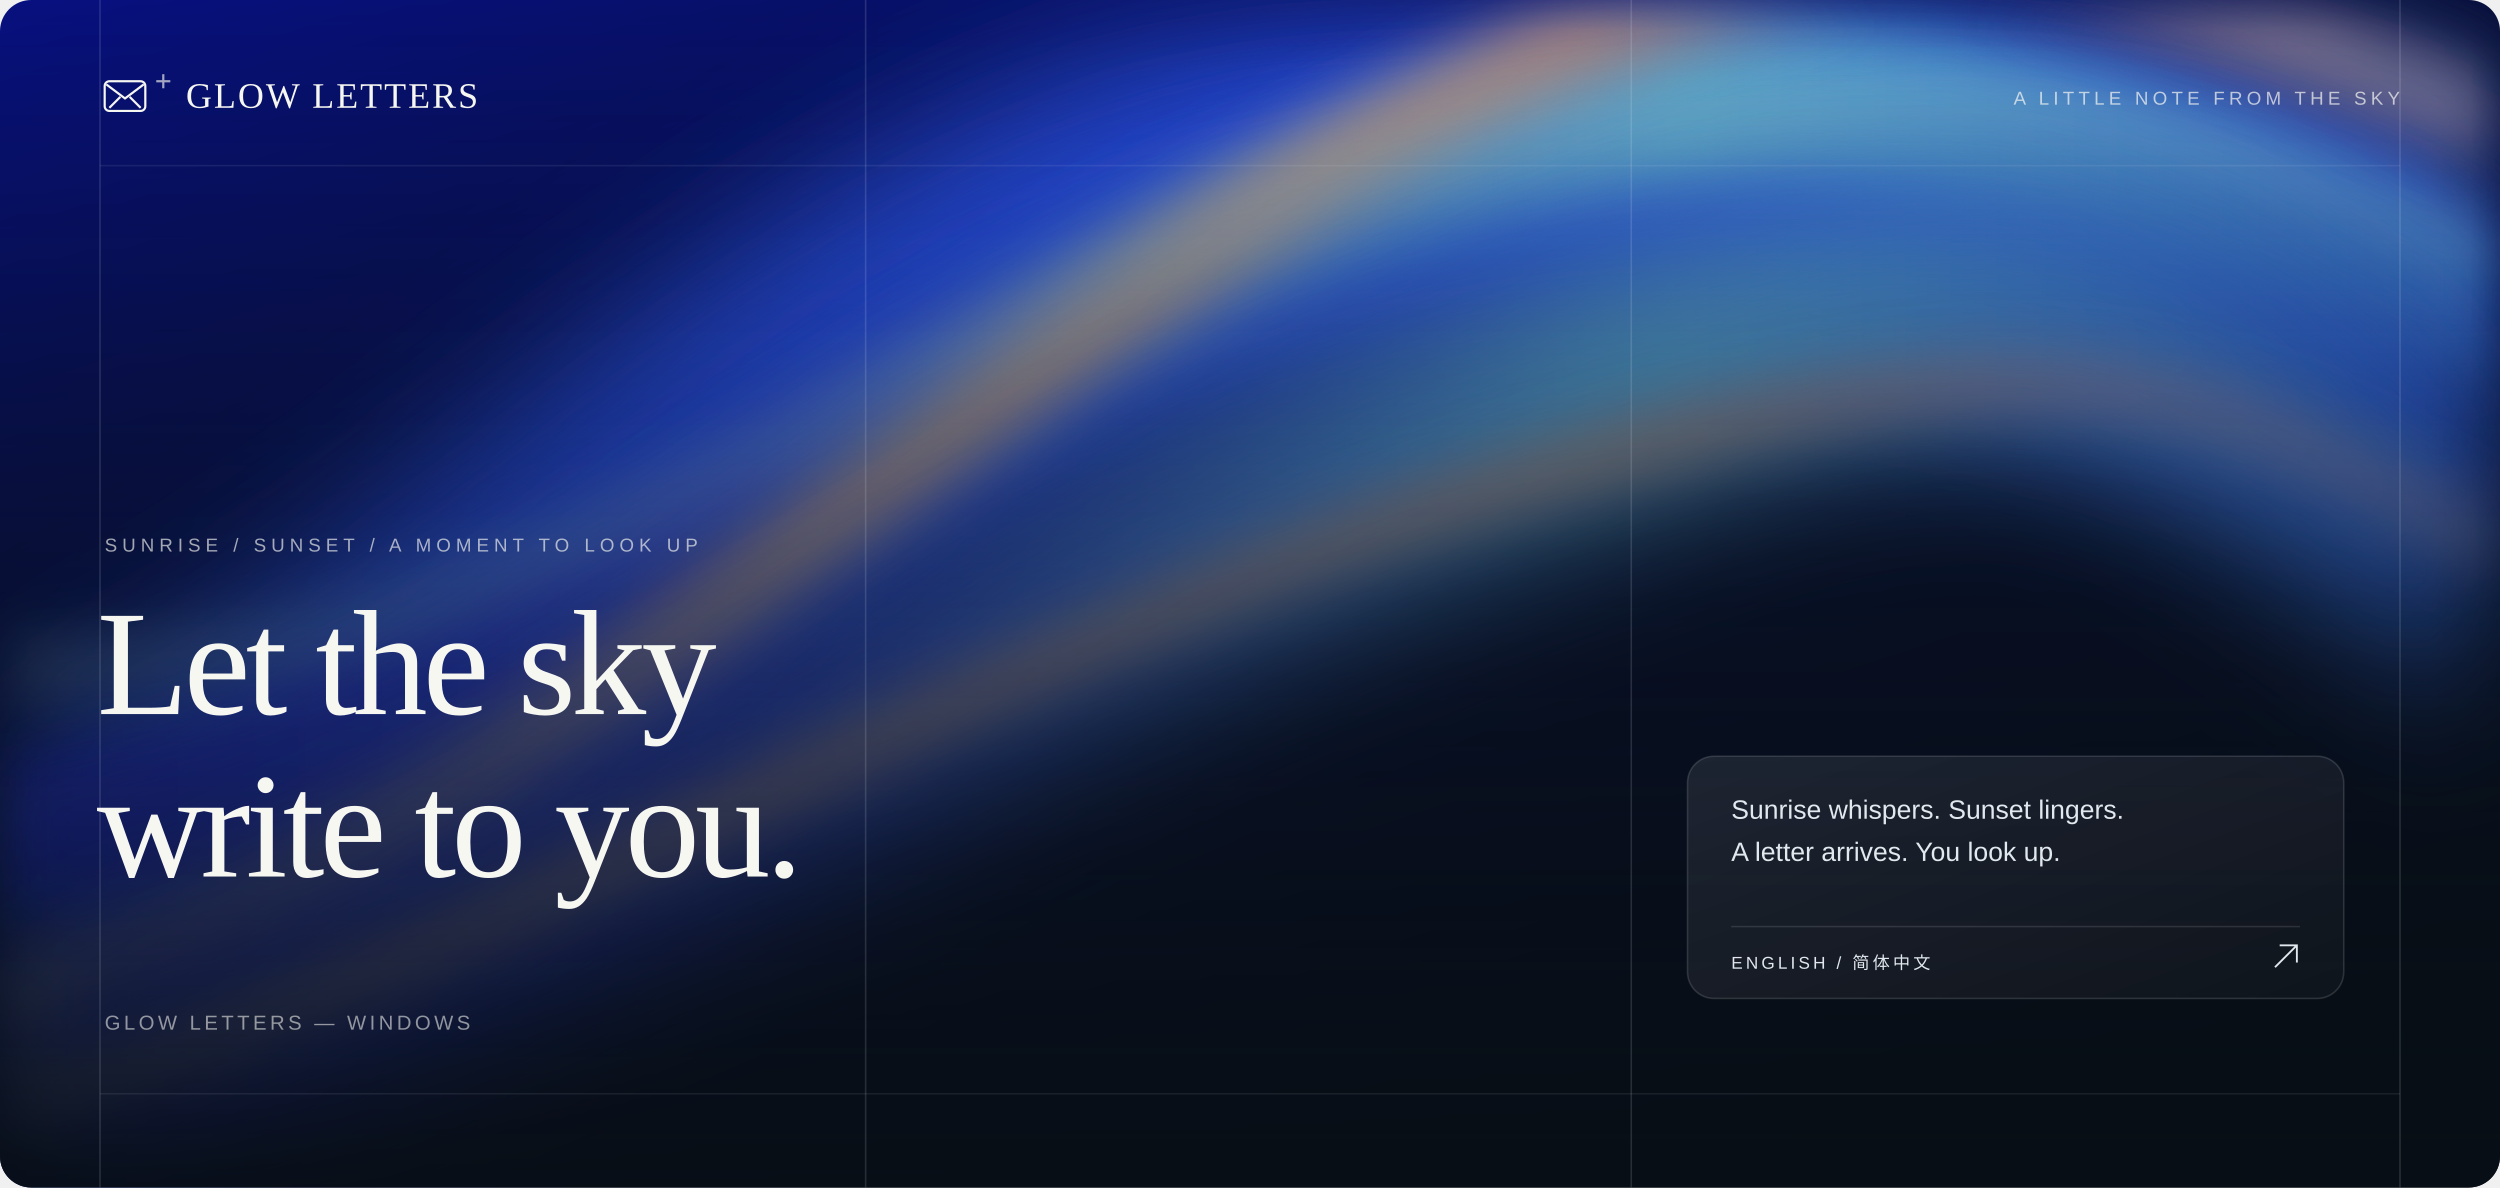
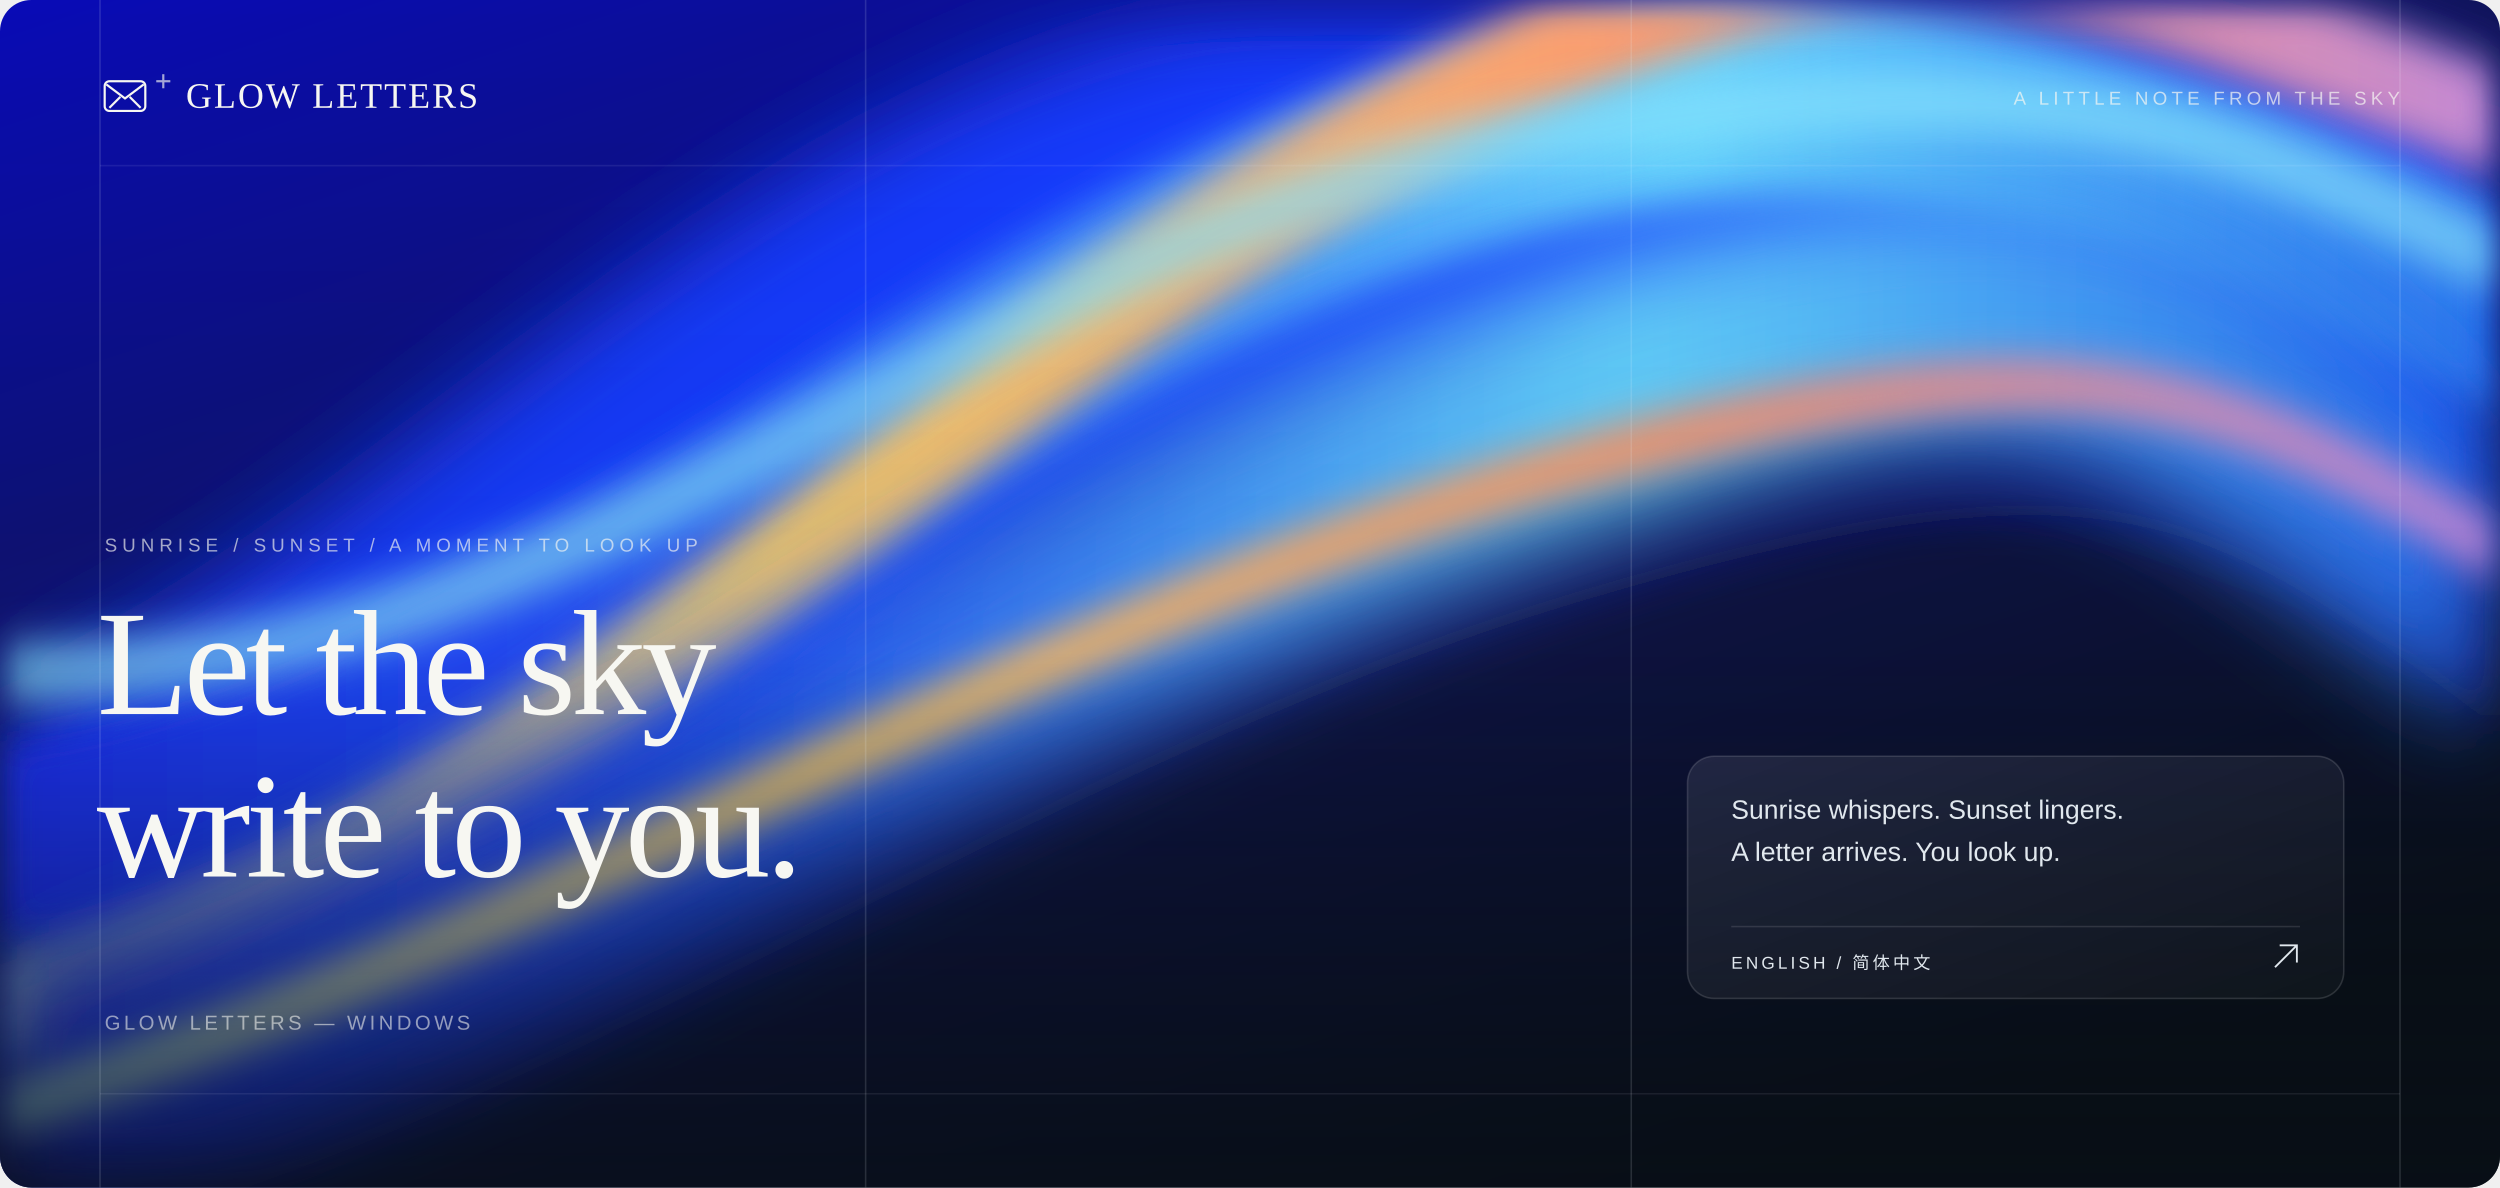
<svg xmlns="http://www.w3.org/2000/svg" width="1600" height="760" viewBox="0 0 1600 760" role="img" aria-labelledby="title desc">
  <defs>
    <linearGradient id="night" x2="0.7" y2="1">
-       <stop stop-color="#071080" />
-       <stop offset=".45" stop-color="#08103b" />
+       <stop stop-color="#090bb8" />
+       <stop offset=".45" stop-color="#10145d" />
      <stop offset="1" stop-color="#080f17" />
    </linearGradient>
    <linearGradient id="blue">
-       <stop stop-color="#1b22d9" />
-       <stop offset=".35" stop-color="#324ddb" />
-       <stop offset=".65" stop-color="#58a8cf" />
-       <stop offset="1" stop-color="#2452cd" />
+       <stop stop-color="#161dff" />
+       <stop offset=".35" stop-color="#245aff" />
+       <stop offset=".65" stop-color="#65d4ff" />
+       <stop offset="1" stop-color="#1755f1" />
    </linearGradient>
    <linearGradient id="gold">
-       <stop stop-color="#98b9bc" />
-       <stop offset=".35" stop-color="#deb675" />
-       <stop offset=".65" stop-color="#cd896a" />
-       <stop offset="1" stop-color="#758ac2" />
+       <stop stop-color="#75ccff" />
+       <stop offset=".35" stop-color="#ffd16c" />
+       <stop offset=".65" stop-color="#ff986d" />
+       <stop offset="1" stop-color="#b68aff" />
    </linearGradient>
    <linearGradient id="shade" x2="0" y2="1">
      <stop stop-color="#060d1a" stop-opacity="0" />
-       <stop offset="1" stop-color="#080e15" stop-opacity=".94" />
+       <stop offset=".55" stop-color="#080e15" stop-opacity=".08" />
+       <stop offset="1" stop-color="#080e15" stop-opacity=".72" />
    </linearGradient>
    <linearGradient id="glass" x2="1" y2="1">
      <stop stop-color="#ffffff" stop-opacity=".09" />
      <stop offset="1" stop-color="#ffffff" stop-opacity=".025" />
    </linearGradient>
    <filter id="wide" x="-50%" y="-80%" width="200%" height="260%">
-       <feGaussianBlur stdDeviation="47" />
+       <feGaussianBlur stdDeviation="32" />
    </filter>
    <filter id="soft" x="-30%" y="-50%" width="160%" height="200%">
-       <feGaussianBlur stdDeviation="20" />
+       <feGaussianBlur stdDeviation="13" />
    </filter>
    <clipPath id="frame">
      <rect width="1600" height="760" rx="20" />
    </clipPath>
  </defs>
  <g clip-path="url(#frame)">
    <rect width="1600" height="760" fill="url(#night)" />
    <g fill="none" stroke-linecap="round">
-       <path d="M-240 630 C190 665 400 260 770 155 S1270 110 1770 290" stroke="#284de2" stroke-width="250" filter="url(#wide)" />
-       <path d="M-200 520 C170 635 490 275 835 135 S1340 80 1760 270" stroke="url(#blue)" stroke-width="100" filter="url(#soft)" />
-       <path d="M-200 675 C260 675 540 265 910 75 S1320 -10 1770 140" stroke="url(#gold)" stroke-width="55" opacity=".75" filter="url(#soft)" />
-       <path d="M-200 740 C170 730 525 440 960 275 S1390 245 1710 450" stroke="url(#blue)" stroke-width="150" filter="url(#wide)" />
-       <path d="M-120 745 C265 655 620 410 1000 300 S1440 260 1700 415" stroke="url(#gold)" stroke-width="25" opacity=".82" filter="url(#soft)" />
-       <path d="M-120 420 C340 495 580 155 1000 85 S1510 145 1720 220" stroke="#87c1d9" stroke-width="29" opacity=".45" filter="url(#soft)" />
+       <path d="M-240 630 C190 665 400 260 770 155 S1270 110 1770 290" stroke="#153bff" stroke-width="290" filter="url(#wide)" />
+       <path d="M-200 520 C170 635 490 275 835 135 S1340 80 1760 270" stroke="url(#blue)" stroke-width="125" filter="url(#soft)" />
+       <path d="M-200 675 C260 675 540 265 910 75 S1320 -10 1770 140" stroke="url(#gold)" stroke-width="65" opacity=".98" filter="url(#soft)" />
+       <path d="M-180 770 C230 760 560 460 1000 330 S1460 310 1770 520" stroke="#080d65" stroke-width="110" opacity=".8" filter="url(#soft)" />
+       <path d="M-200 740 C170 730 525 440 960 275 S1390 245 1710 450" stroke="url(#blue)" stroke-width="160" filter="url(#wide)" />
+       <path d="M-120 745 C265 655 620 410 1000 300 S1440 260 1700 415" stroke="url(#gold)" stroke-width="33" filter="url(#soft)" />
+       <path d="M-120 420 C340 495 580 155 1000 85 S1510 145 1720 220" stroke="#88e5ff" stroke-width="38" opacity=".72" filter="url(#soft)" />
    </g>
    <rect width="1600" height="760" fill="url(#shade)" />
    <g stroke="#edf5ff" stroke-opacity=".14" stroke-width="1">
      <path d="M64 0V760 M554 0V760 M1044 0V760 M1536 0V760" />
      <path d="M64 106H1536 M64 700H1536" stroke-opacity=".08" />
    </g>
    <g fill="#f7f7f2">
      <g transform="translate(67 52)" stroke="#f7f7f2" stroke-width="1.4" fill="none">
        <rect width="26" height="19" x="0" y="0" rx="3" />
        <path d="M1 2L13 11L25 2 M3 17L10 10 M23 17L16 10" />
        <path d="M33 0H42 M37.5 -4.5V4.5" stroke-opacity=".65" />
      </g>
      <text x="119" y="69" font-family="Georgia, 'Times New Roman', serif" font-size="23" letter-spacing="1.3">GLOW LETTERS</text>
      <text x="1536" y="67" text-anchor="end" font-family="Arial, sans-serif" font-size="12" letter-spacing="2.7" opacity=".7">A LITTLE NOTE FROM THE SKY</text>
      <text x="67" y="353" font-family="Arial, sans-serif" font-size="12" letter-spacing="3.2" opacity=".65">SUNRISE / SUNSET / A MOMENT TO LOOK UP</text>
      <text x="62" y="457" font-family="Georgia, 'Times New Roman', serif" font-size="96" letter-spacing="-3">Let the sky</text>
      <text x="62" y="561" font-family="Georgia, 'Times New Roman', serif" font-size="96" letter-spacing="-3">write to you.</text>
      <text x="67" y="659" font-family="Arial, sans-serif" font-size="13" letter-spacing="2.2" opacity=".56">GLOW LETTERS — WINDOWS</text>
    </g>
    <g transform="translate(1080 484)">
      <rect width="420" height="155" rx="17" fill="url(#glass)" stroke="#ffffff" stroke-opacity=".14" />
      <text x="28" y="40" fill="#e1e8ee" font-family="Arial, sans-serif" font-size="17">
        <tspan x="28">Sunrise whispers. Sunset lingers.</tspan>
        <tspan x="28" dy="27">A letter arrives. You look up.</tspan>
      </text>
      <path d="M28 109H392" stroke="#ffffff" stroke-opacity=".12" />
      <text x="28" y="136" fill="#e1e8ee" font-family="Arial, sans-serif" font-size="11" letter-spacing="2">ENGLISH / 简体中文</text>
      <path d="M376 135L390 121 M379 121H390V132" fill="none" stroke="#e1e8ee" stroke-width="1.2" />
    </g>
  </g>
</svg>
